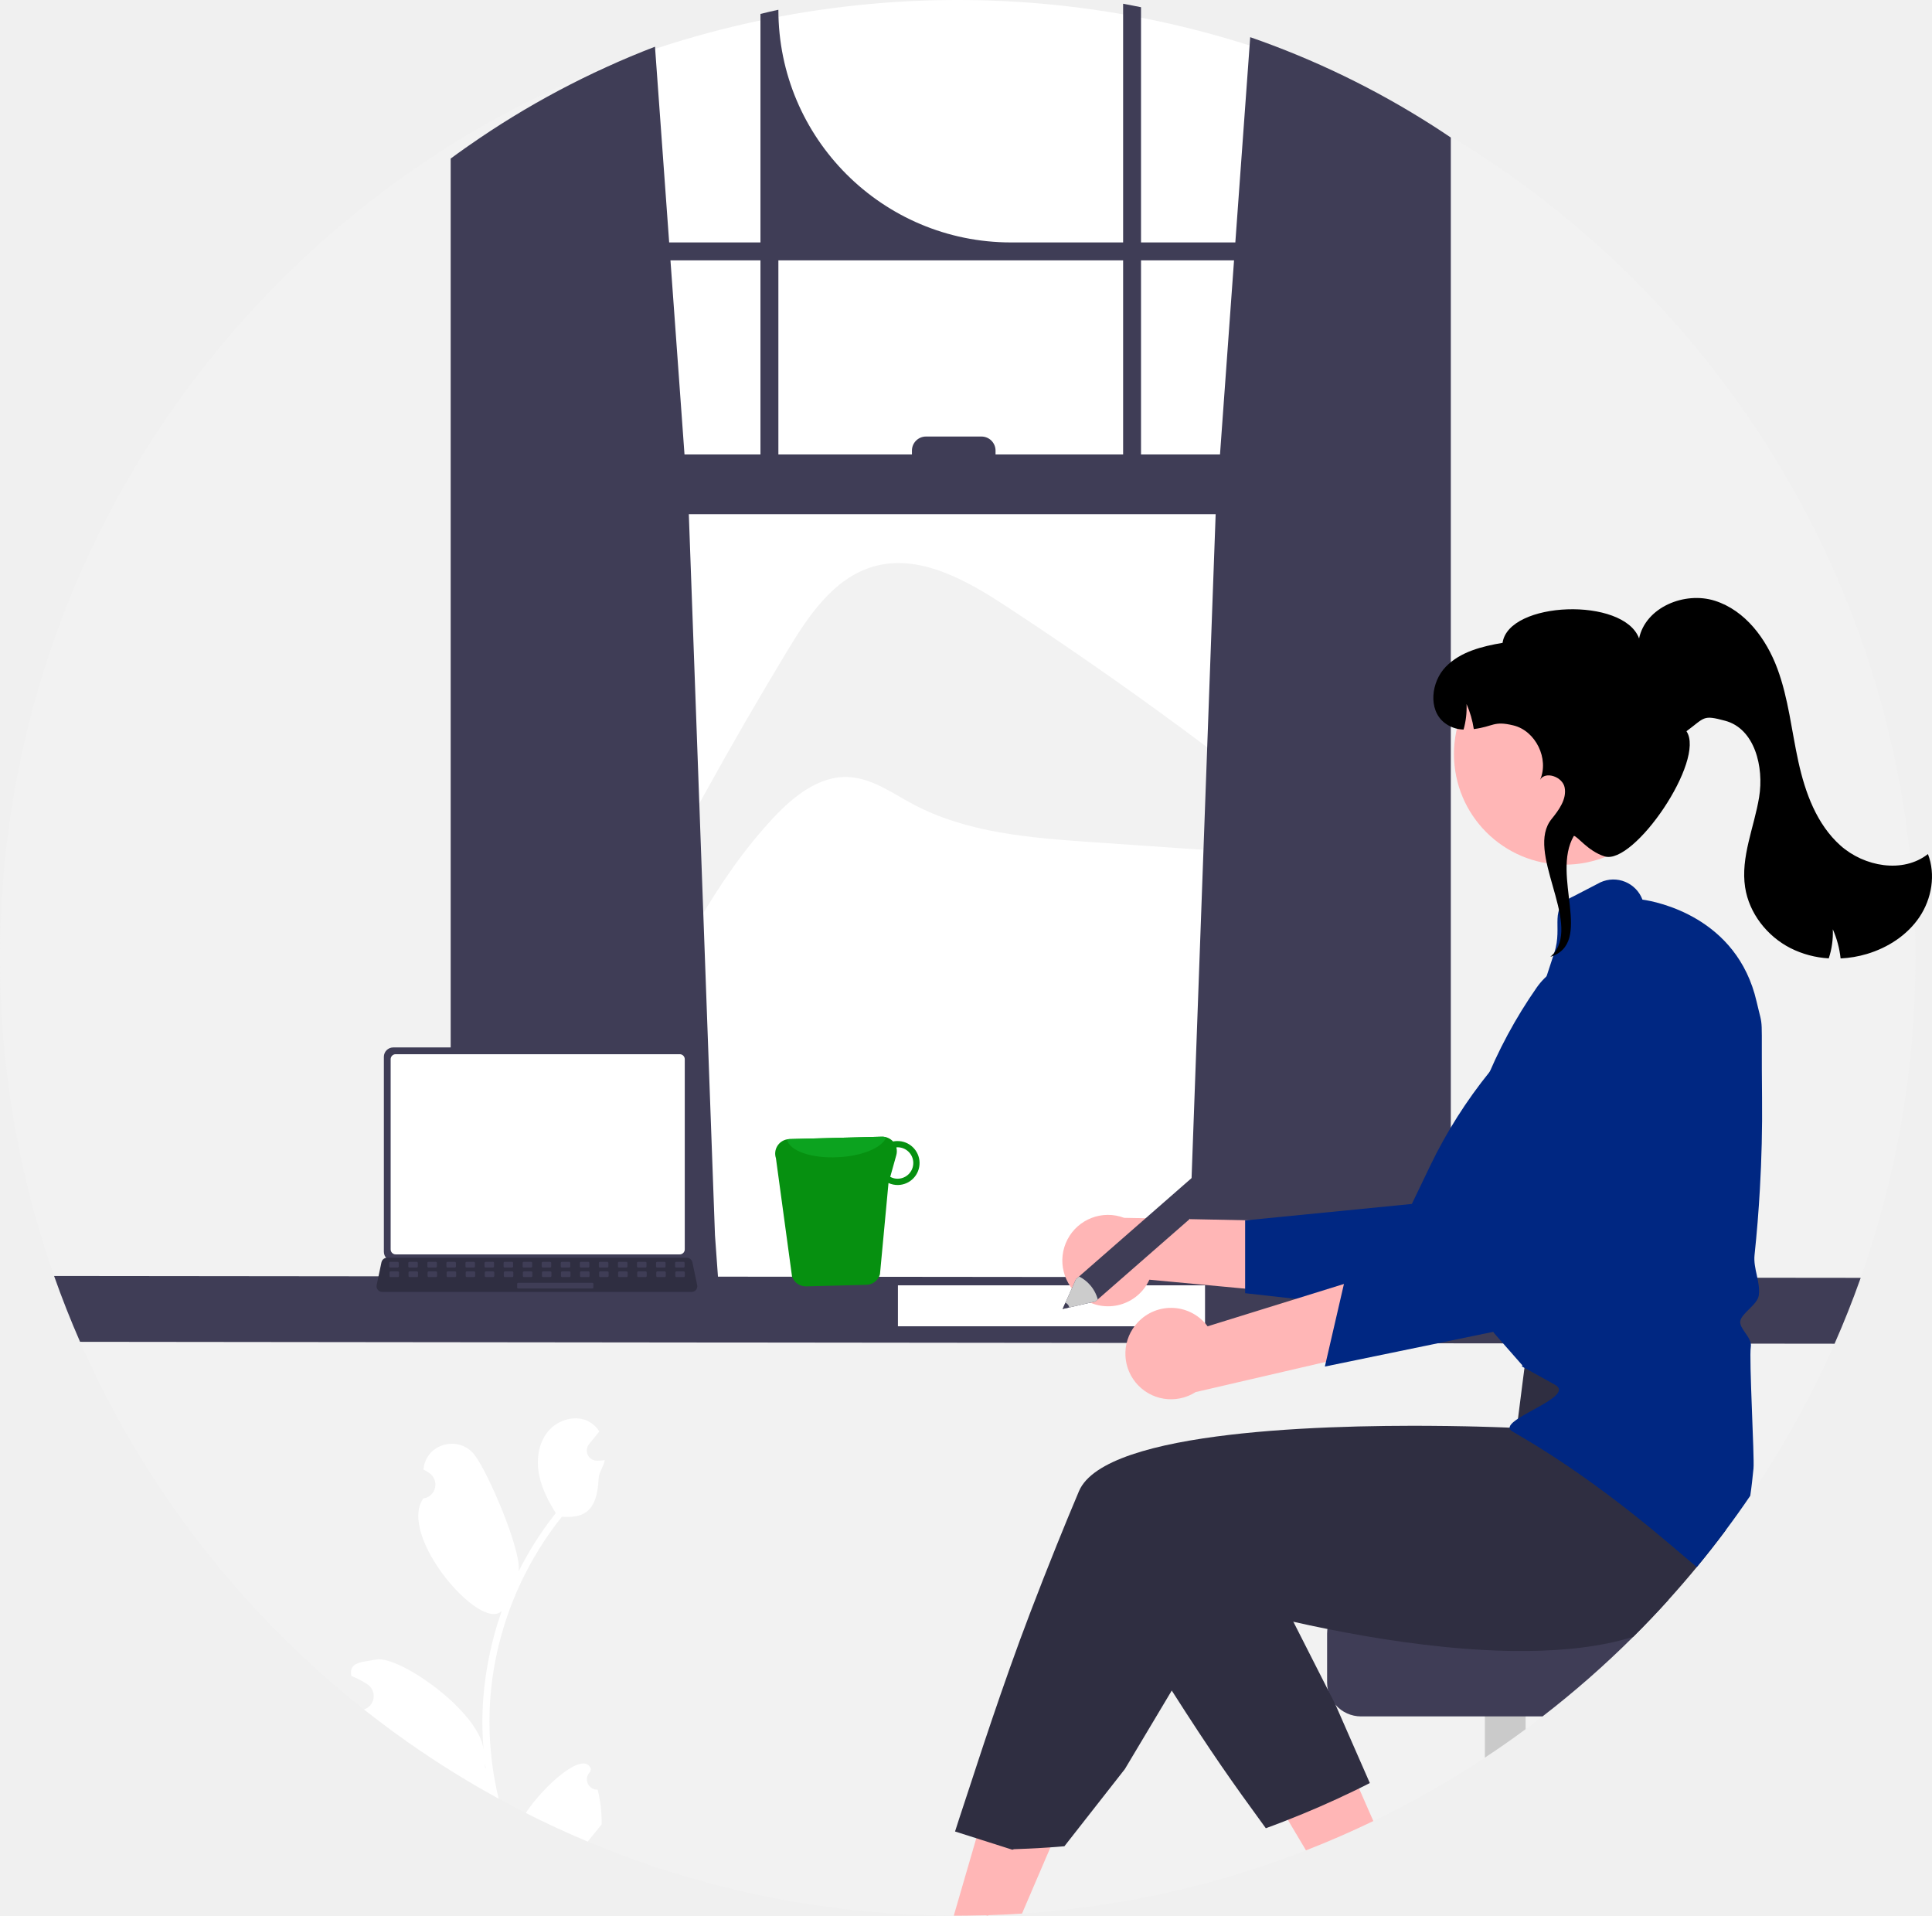
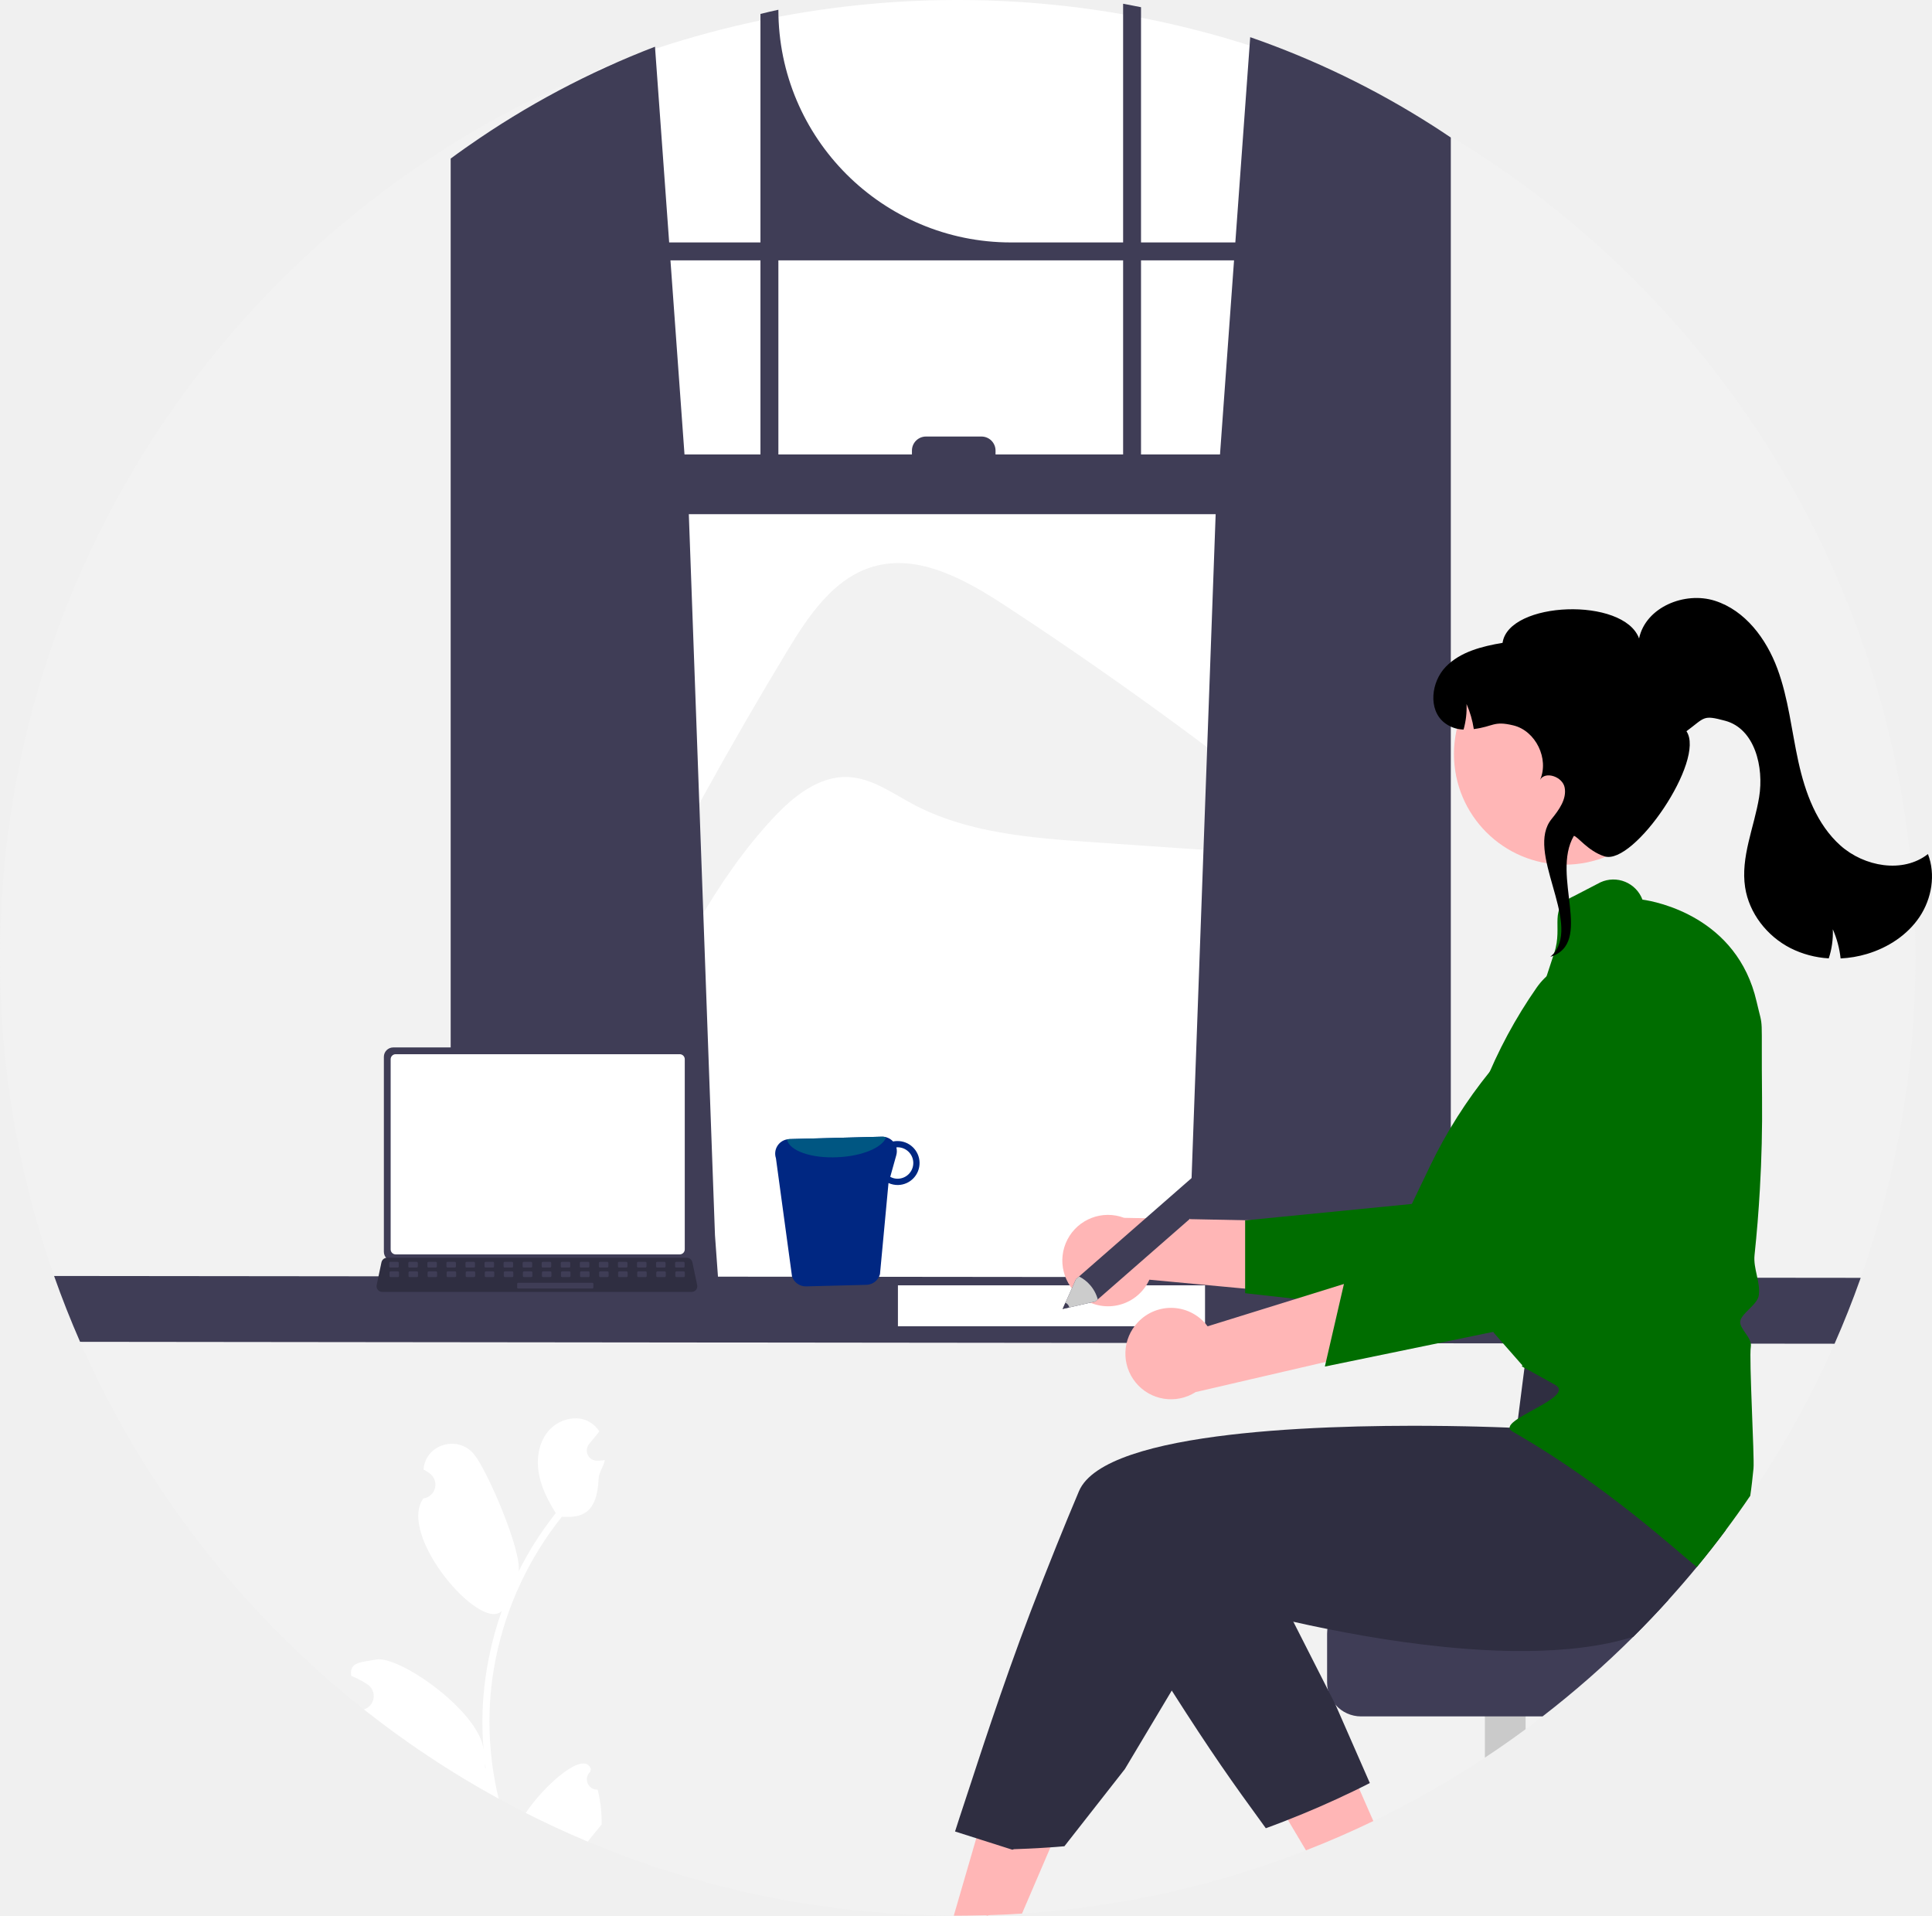
<svg xmlns="http://www.w3.org/2000/svg" data-name="Layer 1" width="849.273" height="842.002" viewBox="0 0 849.273 842.002">
  <path d="M1017.363,449.999a420.161,420.161,0,0,1-24.07,140.65c-.01.03-.02.05-.03.08-.07.21-.14.4-.22.61v.01q-5.115,14.37-11.24,28.26a420.754,420.754,0,0,1-37.06,66.82q-5.22,7.71-10.81,15.17-6.15,8.25-12.69,16.17-6.03,7.305-12.38,14.33-7.545,8.37-15.54,16.31a421.161,421.161,0,0,1-39.88,35q-3.69,2.865-7.46,5.63-8.775,6.48-17.9,12.5a417.437,417.437,0,0,1-41.57,24.16c-2.47,1.26-4.96,2.5-7.46,3.7q-14.505,7.005-29.6,12.89c-2.87,1.13-5.75,2.22-8.66,3.27-.49.19-.98.37-1.48.54a418.305,418.305,0,0,1-107.06,23.38q-3.81.345-7.63.58-4.05.285-8.11.46c-2.14.11-4.27.19-6.42.25-.44.02-.89.04-1.33.04q-4.335.135-8.7.17c-1.23.01-2.46.02-3.7.02-.58,0-1.16,0-1.74-.01q-12.585-.045-24.98-.82c-.17-.01-.34-.03-.51-.03-2.96-.2-5.91-.41-8.85-.67q-15.705-1.32-31.07-3.8-3.54-.555-7.06-1.2-15.285-2.7-30.17-6.51-4.425-1.125-8.8-2.35a416.975,416.975,0,0,1-49.47-17.18q-13.875-5.82-27.23-12.58-6.015-3.045-11.91-6.28c-1.07-.58-2.13-1.17-3.19-1.76q-11.61-6.48-22.74-13.66-9.12-5.865-17.9-12.2c-.72-.5-1.43-1.02-2.14-1.54q-6.735-4.905-13.25-10.06-14.175-11.235-27.34-23.61-9.105-8.55-17.68-17.64a421.7,421.7,0,0,1-79.77-120.33q-6.21-14.175-11.4-28.87a.185.185,0,0,1-.02-.07,420.346,420.346,0,0,1-23.78-139.83c0-176.76,108.94-328.08,263.34-390.48a422.118,422.118,0,0,1,344,12.87C921.743,141.119,1017.363,284.399,1017.363,449.999Z" transform="translate(-175.3633 -28.9988)" fill="#f2f2f2" />
  <path d="M782.703,72.389v532.01h-344v-544.88a422.118,422.118,0,0,1,344,12.87Z" transform="translate(-175.3633 -28.9988)" fill="#fff" />
  <path d="M521.485,314.998c9.332-15.434,20.39-31.913,37.707-36.953,20.055-5.836,40.656,5.758,58.131,17.199A1693.946,1693.946,0,0,1,768.074,406.315l-.053.599q-56.246-3.879-112.492-7.758c-27.092-1.868-55.115-3.994-79.056-16.811-9.085-4.863-17.941-11.36-28.236-11.812-12.79-.562-23.943,8.371-32.707,17.703C463.686,443.443,448.683,527.867,390.52,576.37A1845.847,1845.847,0,0,1,521.485,314.998Z" transform="translate(-175.3633 -28.9988)" fill="#f2f2f2" />
  <path d="M807.865,85.958c-.87-.58-1.75-1.13-2.62-1.69a380.241,380.241,0,0,0-80.31-38.93l-6.54,90.22h-41.46v-103.39c-2.61-.54-5.24-1.05-7.87-1.53v104.92H619.795A102.27,102.27,0,0,1,517.525,33.288v-0c-2.64.57-5.26,1.18-7.88,1.83v100.44h-40.13l-6.23-86.03a380.858,380.858,0,0,0-81.94,43.53c-.44.3-.88.61-1.31.91-2.21,1.55-4.39,3.13-6.56,4.73v502.19h118.27l-2.09-28.95-11.5-316.95h231.59l-11.5,316.95-2.09,28.95h116.96v-511.45Q810.505,87.668,807.865,85.958Zm-298.22,142.78h-33.39l-6.17-85.3h39.56Zm159.42,0H612.985v-1.69a6.18,6.18,0,0,0-6.19-6.18h-24.38a6.178,6.178,0,0,0-6.18,6.18v1.69h-58.71v-85.3h151.54Zm7.87,0v-85.3h40.89l-6.17,85.3Z" transform="translate(-175.3633 -28.9988)" fill="#3f3d56" />
  <path d="M993.294,590.647c-.01.03-.02.05-.03.08-.07.21-.14.4-.22.61v.01q-5.115,14.37-11.24,28.26l-771.24-.84q-6.21-14.175-11.4-28.87a.185.185,0,0,1-.02-.07Z" transform="translate(-175.3633 -28.9988)" fill="#3f3d56" />
  <rect x="394.711" y="564.938" width="135" height="18" fill="#fff" />
  <path d="M391.373,770.209q.72-6.345,1.99-12.61a146.201,146.201,0,0,1,28.98-61.94c8.25.46,15.48-.8,16.17-16.78.13-2.84,2.24-5.31,2.7-8.11-.78.11-1.59.17-2.37.22-.25.01-.51.03-.75.04h-.09a4.489,4.489,0,0,1-3.69-7.32c.34-.41.68-.83,1.02-1.25.51-.65,1.04-1.28,1.56-1.92.06-.07.11-.13.17-.2.59-.73,1.18-1.46,1.78-2.19a13.005,13.005,0,0,0-4.26-4.12c-5.95-3.49-14.16-1.07-18.46,4.31-4.31,5.38-5.13,12.94-3.63,19.66,1.28,5.76,4.07,11.04,7.2,16.06-.32.41-.66.81-.98,1.23a147.304,147.304,0,0,0-15.35,24.32c1.22-9.53-13.69-43.93-19.46-51.22-6.93-8.75-21.13-4.93-22.35,6.17-.01.1-.03.21-.04.32.86.48,1.7.99,2.52,1.54a6.149,6.149,0,0,1-2.48,11.19l-.13.02c-11.46,16.37,25.29,58.98,34.5,49.42a145.105,145.105,0,0,0-5.53,19.94,147.475,147.475,0,0,0-2.56,18.09,142.314,142.314,0,0,0,.11,22.99,2.51,2.51,0,0,1-.04-.27c-2.05-16.66-37.12-41.43-47.36-39.37-5.9,1.19-11.71.92-10.81,6.87.01.1.03.19.04.29a39.404,39.404,0,0,1,4.63,2.23c.86.48,1.7,1,2.52,1.54a6.157,6.157,0,0,1-1.57,10.99q6.525,5.145,13.25,10.06c.71.52,1.42,1.04,2.14,1.54q8.775,6.33,17.9,12.2,11.13,7.17,22.74,13.66c1.06.59,2.12,1.18,3.19,1.76a143.529,143.529,0,0,1-4.06-33.81A139.723,139.723,0,0,1,391.373,770.209Zm5.47-35.73.02-.03a.076.076,0,0,1-.02.05Zm-7.97,71.91-.31-.69c.01-.51.01-1.01,0-1.53,0-.14-.03-.28-.03-.42.12.89.22,1.78.35,2.67Zm45.93,1.36c.11-.46.2-.78.31-1.24-.04-.1-.08-.2-.12-.29-3.33-7.93-20.91,8.06-28.51,19.63q13.35,6.75,27.23,12.58c.62-.78,1.26-1.55,1.89-2.33.06-.07.11-.13.16-.2,1.36-1.68,2.73-3.34,4.08-5.02.01-.33.01-.66.01-.98a60.25,60.25,0,0,0-1.76-14.29A4.536,4.536,0,0,1,434.803,807.749Z" transform="translate(-175.3633 -28.9988)" fill="#fff" />
  <path d="M651.121,599.624a19.952,19.952,0,0,0,29.487-8.157l70.595,6.603-17.331-32.514L669.49,564.271a20.06,20.06,0,0,0-18.369,35.353Z" transform="translate(-175.3633 -28.9988)" fill="#ffb6b6" />
-   <path d="M722.703,597.399l97.69,10.952.337-.431c.644-.823,64.566-82.646,75.305-102.124a58.89,58.89,0,0,0,6.82-38.571l-.073-.324-.254-.215a29.885,29.885,0,0,0-37.369-.819,211.683,211.683,0,0,0-61.088,75.483l-8.08,16.821-73.288,7.228Z" transform="translate(-175.3633 -28.9988)" fill="#002782" />
+   <path d="M722.703,597.399l97.69,10.952.337-.431c.644-.823,64.566-82.646,75.305-102.124a58.89,58.89,0,0,0,6.82-38.571l-.073-.324-.254-.215a29.885,29.885,0,0,0-37.369-.819,211.683,211.683,0,0,0-61.088,75.483l-8.08,16.821-73.288,7.228Z" transform="translate(-175.3633 -28.9988)" fill="#006d00" />
  <path d="M643.446,826.241l-18.82,43.82q-4.05.285-8.11.46c-2.14.11-4.27.19-6.42.25l-.73.23-.6-.19q-4.335.135-8.7.17c-1.23.01-2.46.02-3.7.02-.58,0-1.16,0-1.74-.01l1.25-4.28,1.47-5.07,5.84-20.08,8.43-28.99,12.54,5.38Z" transform="translate(-175.3633 -28.9988)" fill="#ffb6b6" />
  <path d="M779.056,829.401q-14.505,7.005-29.6,12.89l-9.84-16.55,31.72-13.93Z" transform="translate(-175.3633 -28.9988)" fill="#ffb6b6" />
  <path d="M845.986,754.181v34.86q-8.775,6.48-17.9,12.5v-47.36Z" transform="translate(-175.3633 -28.9988)" fill="#cacaca" />
  <path d="M908.866,732.101q-7.545,8.37-15.54,16.31a421.168,421.168,0,0,1-39.88,35h-79.8a14.879,14.879,0,0,1-11.19-5.07l-.01-.03a14.727,14.727,0,0,1-3.36-6.6l-.01-.02a15.302,15.302,0,0,1-.34-3.2v-21.47a14.93,14.93,0,0,1,14.91-14.92Z" transform="translate(-175.3633 -28.9988)" fill="#3f3d56" />
  <path d="M941.746,648.301l-8.65,37.06a77.902,77.902,0,0,1,.84,16.24q-6.15,8.25-12.69,16.17-6.03,7.305-12.38,14.33-7.545,8.37-15.54,16.31c-13.88,4.36-30.24,6.14-47.34,6.26-5.9.05-11.89-.11-17.9-.43-24.37-1.28-49.02-5.19-69.21-9.25-5.34-1.06-10.36-2.14-14.98-3.19-8.75-1.97-16.07-3.81-21.37-5.21-5.97-1.56-9.37-2.57-9.37-2.57l-22.71,38.03-20.62,34.52-26.57,33.91q-3.81.345-7.63.58-4.05.285-8.11.46c-2.14.11-4.27.19-6.42.25l-.73.23-.6-.19-9.64-3.07-3.25-1.03-11.69-3.72s2.61-8.22,7.18-21.93c1.68-5.03,13.58-42.22,26.03-74.69,3.69-9.64,7.51-19.42,11.44-29.15,3.22-7.99,6.5-15.95,9.82-23.8,5.77-13.61,33.65-20.95,66.48-24.8,1.67-.19,3.35-.38,5.04-.56,16.73-1.76,34.48-2.67,51.08-3.09,8.31-.21,16.33-.29,23.79-.3q3.615,0,7.03.02h.01c6.15.03,11.81.12,16.79.22.97.02,1.91.05,2.83.07h.01c.62.01,1.23.03,1.83.04,10.89.28,17.57.62,17.57.62l2.59-20.32.53-4.1.5-3.9v-.01l.06-.49.41-.01,7.2-.14,60.52-1.18,25.778-1.092Z" transform="translate(-175.3633 -28.9988)" fill="#2f2e41" />
  <path d="M777.516,812.701c-2.47,1.26-4.96,2.5-7.46,3.7q-14.505,7.005-29.6,12.89c-2.87,1.13-5.75,2.22-8.66,3.27-.32-.45-.65-.9-.98-1.35-13.88-19.05-22.52-31.19-40.37-59.16-7.47-11.7-14.98-23.9-22.27-36.36l52.78-24.64,5.92-2.76,17.02,33.51,15.18,29.89,3.38,6.65Z" transform="translate(-175.3633 -28.9988)" fill="#2f2e41" />
  <circle cx="687.764" cy="331.428" r="48.625" fill="#ffb6b6" />
-   <path d="M949.926,511.571c-.4-40.16.78-28.53-2.4-42.36-8.54-37.18-43.99-43.96-50.17-44.8a13.645,13.645,0,0,0-18.45-7.61l-11.831,6.135c-11.47,5.25-4.509,12.835-8.469,24.805l-4.16,12.7-34.09,94.23,6.9,35.85.01.02,4.65,24.15,13.788,15.708-.258-2.508-.31.48-.01.01-.8,1.19c1.11.61,2.21,1.21,3.29,1.81q4.2,2.31,8.19,4.53c.64.36,1.27.71,1.9,1.07h.01c.4.22.8.44,1.19.66,9.98,5.58-26.96,15.74-18.75,20.51,1.14.66,2.27,1.32,3.38,1.97,37.8,22.11,67.96,49.65,77.71,57.65q6.54-7.92,12.69-16.17,5.58-7.455,10.81-15.17c.61-4.02,1.02-8.04,1.42-11.98.48-4.74-2.02-48.65-1.18-53.48.37-2.14-1.05-4.17-2.42-6.13-1.27-1.83-2.47-3.55-2.22-5.17.26-1.67,2.1-3.49,3.89-5.26,1.95-1.94,3.97-3.94,4.26-6.05.8-5.88-2.49-11.78-1.87-17.7q1.53-14.445,2.35-28.98Q950.131,531.611,949.926,511.571Z" transform="translate(-175.3633 -28.9988)" fill="#002782" />
+   <path d="M949.926,511.571c-.4-40.16.78-28.53-2.4-42.36-8.54-37.18-43.99-43.96-50.17-44.8a13.645,13.645,0,0,0-18.45-7.61l-11.831,6.135c-11.47,5.25-4.509,12.835-8.469,24.805l-4.16,12.7-34.09,94.23,6.9,35.85.01.02,4.65,24.15,13.788,15.708-.258-2.508-.31.48-.01.01-.8,1.19c1.11.61,2.21,1.21,3.29,1.81q4.2,2.31,8.19,4.53c.64.36,1.27.71,1.9,1.07h.01c.4.22.8.44,1.19.66,9.98,5.58-26.96,15.74-18.75,20.51,1.14.66,2.27,1.32,3.38,1.97,37.8,22.11,67.96,49.65,77.71,57.65q6.54-7.92,12.69-16.17,5.58-7.455,10.81-15.17c.61-4.02,1.02-8.04,1.42-11.98.48-4.74-2.02-48.65-1.18-53.48.37-2.14-1.05-4.17-2.42-6.13-1.27-1.83-2.47-3.55-2.22-5.17.26-1.67,2.1-3.49,3.89-5.26,1.95-1.94,3.97-3.94,4.26-6.05.8-5.88-2.49-11.78-1.87-17.7q1.53-14.445,2.35-28.98Q950.131,531.611,949.926,511.571Z" transform="translate(-175.3633 -28.9988)" fill="#006d00" />
  <path d="M675.661,610.061a19.952,19.952,0,0,1,30.535,1.895l67.712-21.031-10.247,35.391-62.729,14.546a20.06,20.06,0,0,1-25.271-30.801Z" transform="translate(-175.3633 -28.9988)" fill="#ffb6b6" />
-   <path d="M757.751,629.64l125.682-25.912-32.618,8.079c.37-.978,37.029-98.122,41.482-119.914a58.89,58.89,0,0,0-4.974-38.852l-.166-.288-.307-.13a29.885,29.885,0,0,0-35.918,10.344,211.683,211.683,0,0,0-35.842,90.249l-2.705,18.464-44.312,13.256Z" transform="translate(-175.3633 -28.9988)" fill="#002782" />
-   <path d="M523.526,590.069a6.416,6.416,0,0,0,6.183,4.331l26.492-.682a6.328,6.328,0,0,0,5.981-4.657l3.749-40.087a9.794,9.794,0,0,0,4.238.871,9.661,9.661,0,0,0-.485-19.317,8.185,8.185,0,0,0-1.736.181,6.548,6.548,0,0,0-4.874-2.103l-40.751,1.052a5.853,5.853,0,0,0-1.005.125,6.365,6.365,0,0,0-4.873,8.265ZM566.699,546.252l2.668-9.553a6.506,6.506,0,0,0,.02-3.375c.129-0.0.244-.062.373-.062a6.91,6.91,0,0,1,.324,13.817A6.505,6.505,0,0,1,566.699,546.252Z" transform="translate(-175.3633 -28.9988)" fill="#069010" />
-   <path d="M521.317,529.783c.868,4.964,10.629,8.454,22.366,7.847,10.793-.497,19.617-4.287,21.234-8.778a6.025,6.025,0,0,0-1.844-.246l-40.751,1.052A5.853,5.853,0,0,0,521.317,529.783Z" transform="translate(-175.3633 -28.9988)" fill="#0ca31f" />
+   <path d="M757.751,629.64l125.682-25.912-32.618,8.079c.37-.978,37.029-98.122,41.482-119.914a58.89,58.89,0,0,0-4.974-38.852l-.166-.288-.307-.13a29.885,29.885,0,0,0-35.918,10.344,211.683,211.683,0,0,0-35.842,90.249l-2.705,18.464-44.312,13.256Z" transform="translate(-175.3633 -28.9988)" fill="#006d00" />
+   <path d="M523.526,590.069a6.416,6.416,0,0,0,6.183,4.331l26.492-.682a6.328,6.328,0,0,0,5.981-4.657l3.749-40.087a9.794,9.794,0,0,0,4.238.871,9.661,9.661,0,0,0-.485-19.317,8.185,8.185,0,0,0-1.736.181,6.548,6.548,0,0,0-4.874-2.103l-40.751,1.052a5.853,5.853,0,0,0-1.005.125,6.365,6.365,0,0,0-4.873,8.265ZM566.699,546.252l2.668-9.553a6.506,6.506,0,0,0,.02-3.375c.129-0.0.244-.062.373-.062a6.91,6.91,0,0,1,.324,13.817A6.505,6.505,0,0,1,566.699,546.252Z" transform="translate(-175.3633 -28.9988)" fill="#002782" />
+   <path d="M521.317,529.783c.868,4.964,10.629,8.454,22.366,7.847,10.793-.497,19.617-4.287,21.234-8.778a6.025,6.025,0,0,0-1.844-.246l-40.751,1.052A5.853,5.853,0,0,0,521.317,529.783Z" transform="translate(-175.3633 -28.9988)" fill="#005682" />
  <path d="M344.106,493.493v85.704a4.122,4.122,0,0,0,4.119,4.119H475.23a4.122,4.122,0,0,0,4.119-4.119v-85.704a4.124,4.124,0,0,0-4.119-4.115H348.225A4.124,4.124,0,0,0,344.106,493.493Z" transform="translate(-175.3633 -28.9988)" fill="#3f3d56" />
  <path d="M347.086,494.559v83.58a2.205,2.205,0,0,0,2.201,2.201H474.172a2.205,2.205,0,0,0,2.201-2.201V494.559a2.206,2.206,0,0,0-2.201-2.206H349.287A2.206,2.206,0,0,0,347.086,494.559Z" transform="translate(-175.3633 -28.9988)" fill="#FFF" />
  <path d="M341.45,595.911a2.47,2.47,0,0,0,1.943.93H479.385a2.502,2.502,0,0,0,2.446-3.016l-2.111-10.027a2.507,2.507,0,0,0-1.558-1.818,2.425,2.425,0,0,0-.888-.168H345.496a2.425,2.425,0,0,0-.888.168,2.507,2.507,0,0,0-1.558,1.818l-2.111,10.027A2.5,2.5,0,0,0,341.45,595.911Z" transform="translate(-175.3633 -28.9988)" fill="#2f2e41" />
  <rect x="472.12" y="583.619" width="4.188" height="2.513" rx="0.488" transform="translate(773.0651 1140.752) rotate(-180)" fill="#3f3d56" />
  <rect x="463.743" y="583.619" width="4.188" height="2.513" rx="0.488" transform="translate(756.3111 1140.752) rotate(-180)" fill="#3f3d56" />
  <rect x="455.366" y="583.619" width="4.188" height="2.513" rx="0.488" transform="translate(739.5571 1140.752) rotate(-180)" fill="#3f3d56" />
  <rect x="446.989" y="583.619" width="4.188" height="2.513" rx="0.488" transform="translate(722.8032 1140.752) rotate(-180)" fill="#3f3d56" />
  <rect x="438.612" y="583.619" width="4.188" height="2.513" rx="0.488" transform="translate(706.0492 1140.752) rotate(-180)" fill="#3f3d56" />
  <rect x="430.235" y="583.619" width="4.188" height="2.513" rx="0.488" transform="translate(689.2952 1140.752) rotate(-180)" fill="#3f3d56" />
  <rect x="421.858" y="583.619" width="4.188" height="2.513" rx="0.488" transform="translate(672.5413 1140.752) rotate(-180)" fill="#3f3d56" />
  <rect x="413.481" y="583.619" width="4.188" height="2.513" rx="0.488" transform="translate(655.7873 1140.752) rotate(-180)" fill="#3f3d56" />
  <rect x="405.104" y="583.619" width="4.188" height="2.513" rx="0.488" transform="translate(639.0333 1140.752) rotate(-180)" fill="#3f3d56" />
  <rect x="396.727" y="583.619" width="4.188" height="2.513" rx="0.488" transform="translate(622.2794 1140.752) rotate(-180)" fill="#3f3d56" />
  <rect x="388.35" y="583.619" width="4.188" height="2.513" rx="0.488" transform="translate(605.5254 1140.752) rotate(-180)" fill="#3f3d56" />
  <rect x="379.973" y="583.619" width="4.188" height="2.513" rx="0.488" transform="translate(588.7714 1140.752) rotate(-180)" fill="#3f3d56" />
  <rect x="371.596" y="583.619" width="4.188" height="2.513" rx="0.488" transform="translate(572.0175 1140.752) rotate(-180)" fill="#3f3d56" />
  <rect x="363.219" y="583.619" width="4.188" height="2.513" rx="0.488" transform="translate(555.2635 1140.752) rotate(-180)" fill="#3f3d56" />
  <rect x="354.842" y="583.619" width="4.188" height="2.513" rx="0.488" transform="translate(538.5096 1140.752) rotate(-180)" fill="#3f3d56" />
  <rect x="346.465" y="583.619" width="4.188" height="2.513" rx="0.488" transform="translate(521.7556 1140.752) rotate(-180)" fill="#3f3d56" />
  <rect x="472.219" y="587.807" width="4.188" height="2.513" rx="0.488" transform="translate(773.263 1149.129) rotate(-180)" fill="#3f3d56" />
  <rect x="463.842" y="587.807" width="4.188" height="2.513" rx="0.488" transform="translate(756.5091 1149.129) rotate(-180)" fill="#3f3d56" />
  <rect x="455.465" y="587.807" width="4.188" height="2.513" rx="0.488" transform="translate(739.7551 1149.129) rotate(-180)" fill="#3f3d56" />
  <rect x="447.088" y="587.807" width="4.188" height="2.513" rx="0.488" transform="translate(723.0011 1149.129) rotate(-180)" fill="#3f3d56" />
  <rect x="438.711" y="587.807" width="4.188" height="2.513" rx="0.488" transform="translate(706.2472 1149.129) rotate(-180)" fill="#3f3d56" />
  <rect x="430.334" y="587.807" width="4.188" height="2.513" rx="0.488" transform="translate(689.4932 1149.129) rotate(-180)" fill="#3f3d56" />
  <rect x="421.957" y="587.807" width="4.188" height="2.513" rx="0.488" transform="translate(672.7392 1149.129) rotate(-180)" fill="#3f3d56" />
  <rect x="413.58" y="587.807" width="4.188" height="2.513" rx="0.488" transform="translate(655.9853 1149.129) rotate(-180)" fill="#3f3d56" />
  <rect x="405.203" y="587.807" width="4.188" height="2.513" rx="0.488" transform="translate(639.2313 1149.129) rotate(-180)" fill="#3f3d56" />
  <rect x="396.826" y="587.807" width="4.188" height="2.513" rx="0.488" transform="translate(622.4774 1149.129) rotate(-180)" fill="#3f3d56" />
  <rect x="388.449" y="587.807" width="4.188" height="2.513" rx="0.488" transform="translate(605.7234 1149.129) rotate(-180)" fill="#3f3d56" />
  <rect x="380.072" y="587.807" width="4.188" height="2.513" rx="0.488" transform="translate(588.9694 1149.129) rotate(-180)" fill="#3f3d56" />
  <rect x="371.695" y="587.807" width="4.188" height="2.513" rx="0.488" transform="translate(572.2155 1149.129) rotate(-180)" fill="#3f3d56" />
  <rect x="363.318" y="587.807" width="4.188" height="2.513" rx="0.488" transform="translate(555.4615 1149.129) rotate(-180)" fill="#3f3d56" />
  <rect x="354.941" y="587.807" width="4.188" height="2.513" rx="0.488" transform="translate(538.7075 1149.129) rotate(-180)" fill="#3f3d56" />
  <rect x="346.564" y="587.807" width="4.188" height="2.513" rx="0.488" transform="translate(521.9536 1149.129) rotate(-180)" fill="#3f3d56" />
  <rect x="402.69" y="592.834" width="33.508" height="2.513" rx="0.488" transform="translate(663.5246 1159.181) rotate(-180)" fill="#3f3d56" />
  <path d="M648.323,591.251l56.84-49.694c2.703-2.363-2.451,4.677-.088,7.38s11.348.045,8.645,2.407l-56.84,49.694-14.394,3.287Z" transform="translate(-175.3633 -28.9988)" fill="#3f3d56" />
  <path d="M648.323,591.251l1.378-1.204a15.763,15.763,0,0,1,4.83,3.747,15.929,15.929,0,0,1,3.395,6.33l-1.046.915-11.472,2.618-2.922.669,1.218-2.739Z" transform="translate(-175.3633 -28.9988)" fill="#ccc" />
  <path d="M643.703,601.586a2.978,2.978,0,0,1,1.704,2.07l-2.922.669Z" transform="translate(-175.3633 -28.9988)" fill="#3f3d56" />
  <path d="M1019.183,431.979c-5.36,8.02-13.94,13.57-23.18,16.32a48.487,48.487,0,0,1-11.54,1.96,43.632,43.632,0,0,0-3.43-12.82,36.022,36.022,0,0,1-1.78,12.79,42.868,42.868,0,0,1-16.87-4.52c-10.25-5.25-18.14-15.29-19.89-26.68-2.06-13.3,3.97-26.36,6.15-39.64,2.19-13.28-1.92-30.1-14.92-33.59-9.9-2.66-8.79-1.51-17.02,4.6,8.561,12.658-23.06,59.045-36,55-7.316-2.287-12-9-13.51-9-10.17,17.52,8.98,47.04-10.32,53.17l1.59-1.59c11.65-14.33-12.7-44.66-1.05-58.99,3.25-4.01,6.71-8.76,5.75-13.83-.91-4.82-8.56-7.37-10.8-3.41,4.03-9.23-1.92-21.55-11.77-23.92-8.75-2.11-8.59.49-17.37,1.62a43.573,43.573,0,0,0-3.19-11.01,35.725,35.725,0,0,1-1.31,11.22,14.088,14.088,0,0,1-8.52-3.08c-7.16-5.77-5.71-17.89.68-24.5,6.4-6.61,15.91-8.99,24.98-10.53,2.637-18.361,53.295-20.276,60.01-1.93,2.86-13.7,20.01-20.81,33.34-16.56s22.58,16.7,27.45,29.82c4.87,13.11,6.23,27.22,9.23,40.88s8.07,27.57,18.51,36.88c10.44,9.3,27.45,12.38,38.45,3.74C1026.323,413.379,1024.533,423.949,1019.183,431.979Z" transform="translate(-175.3633 -28.9988)" fill="#000" />
</svg>
